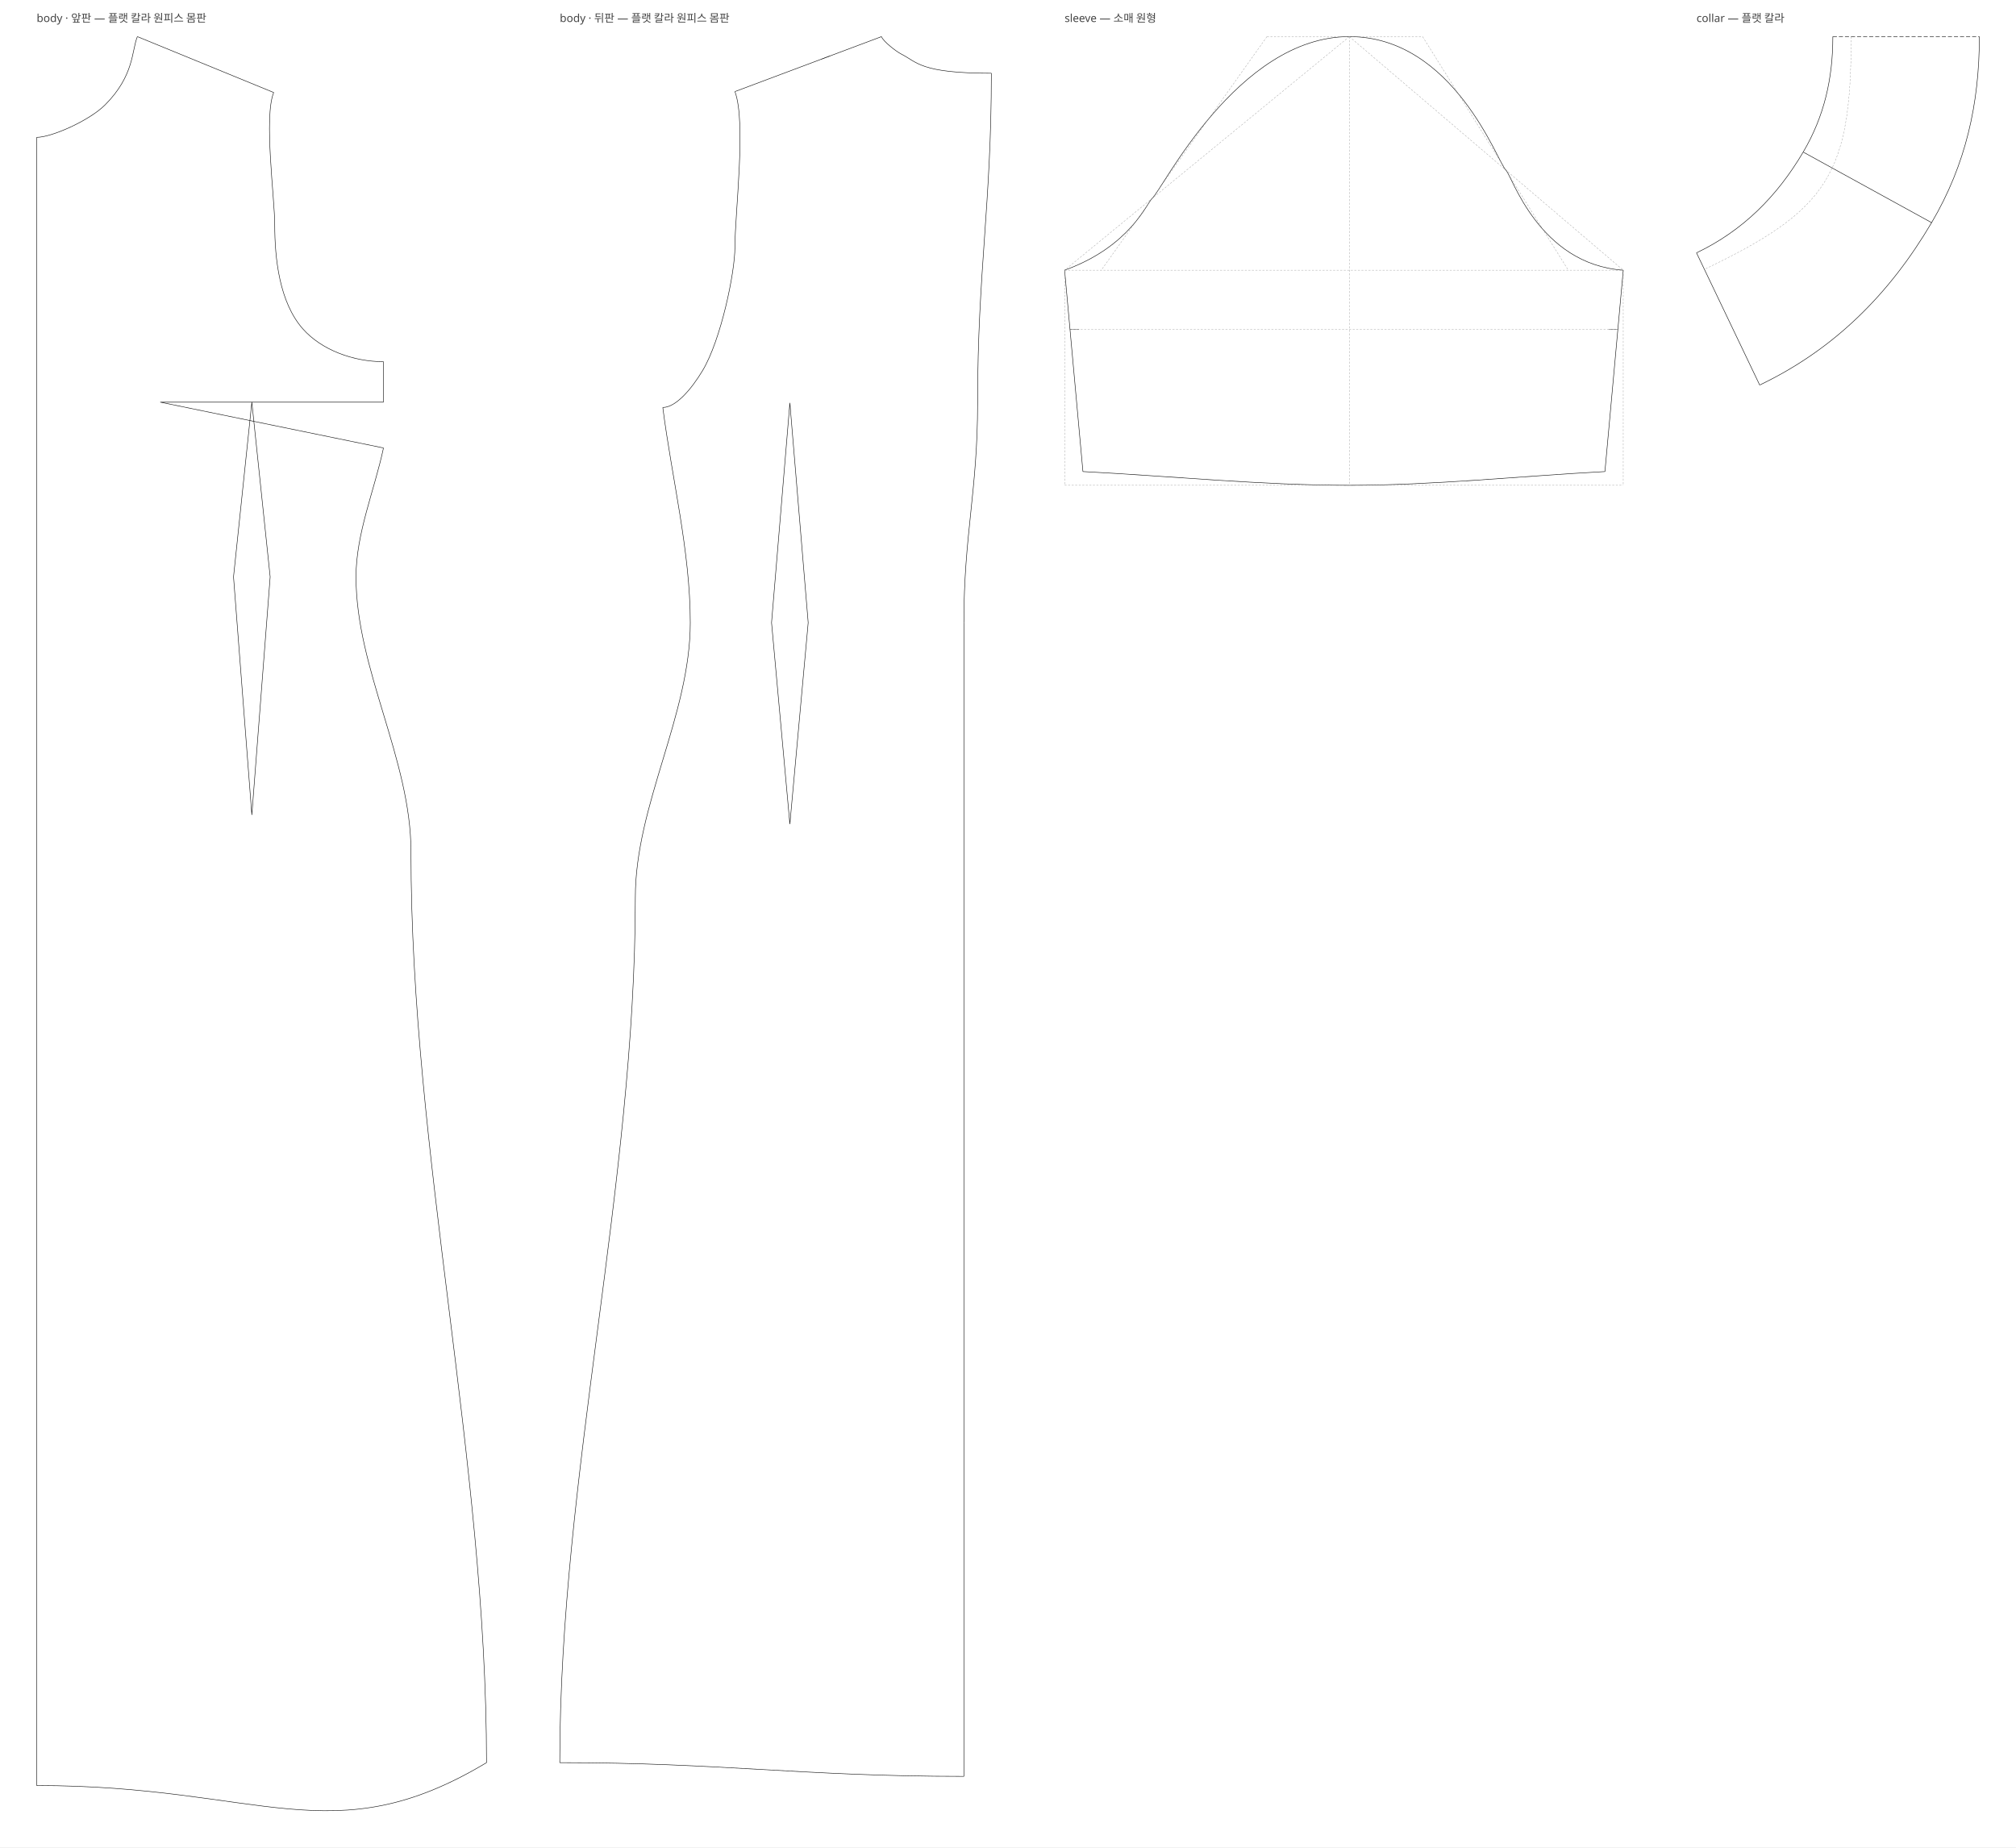
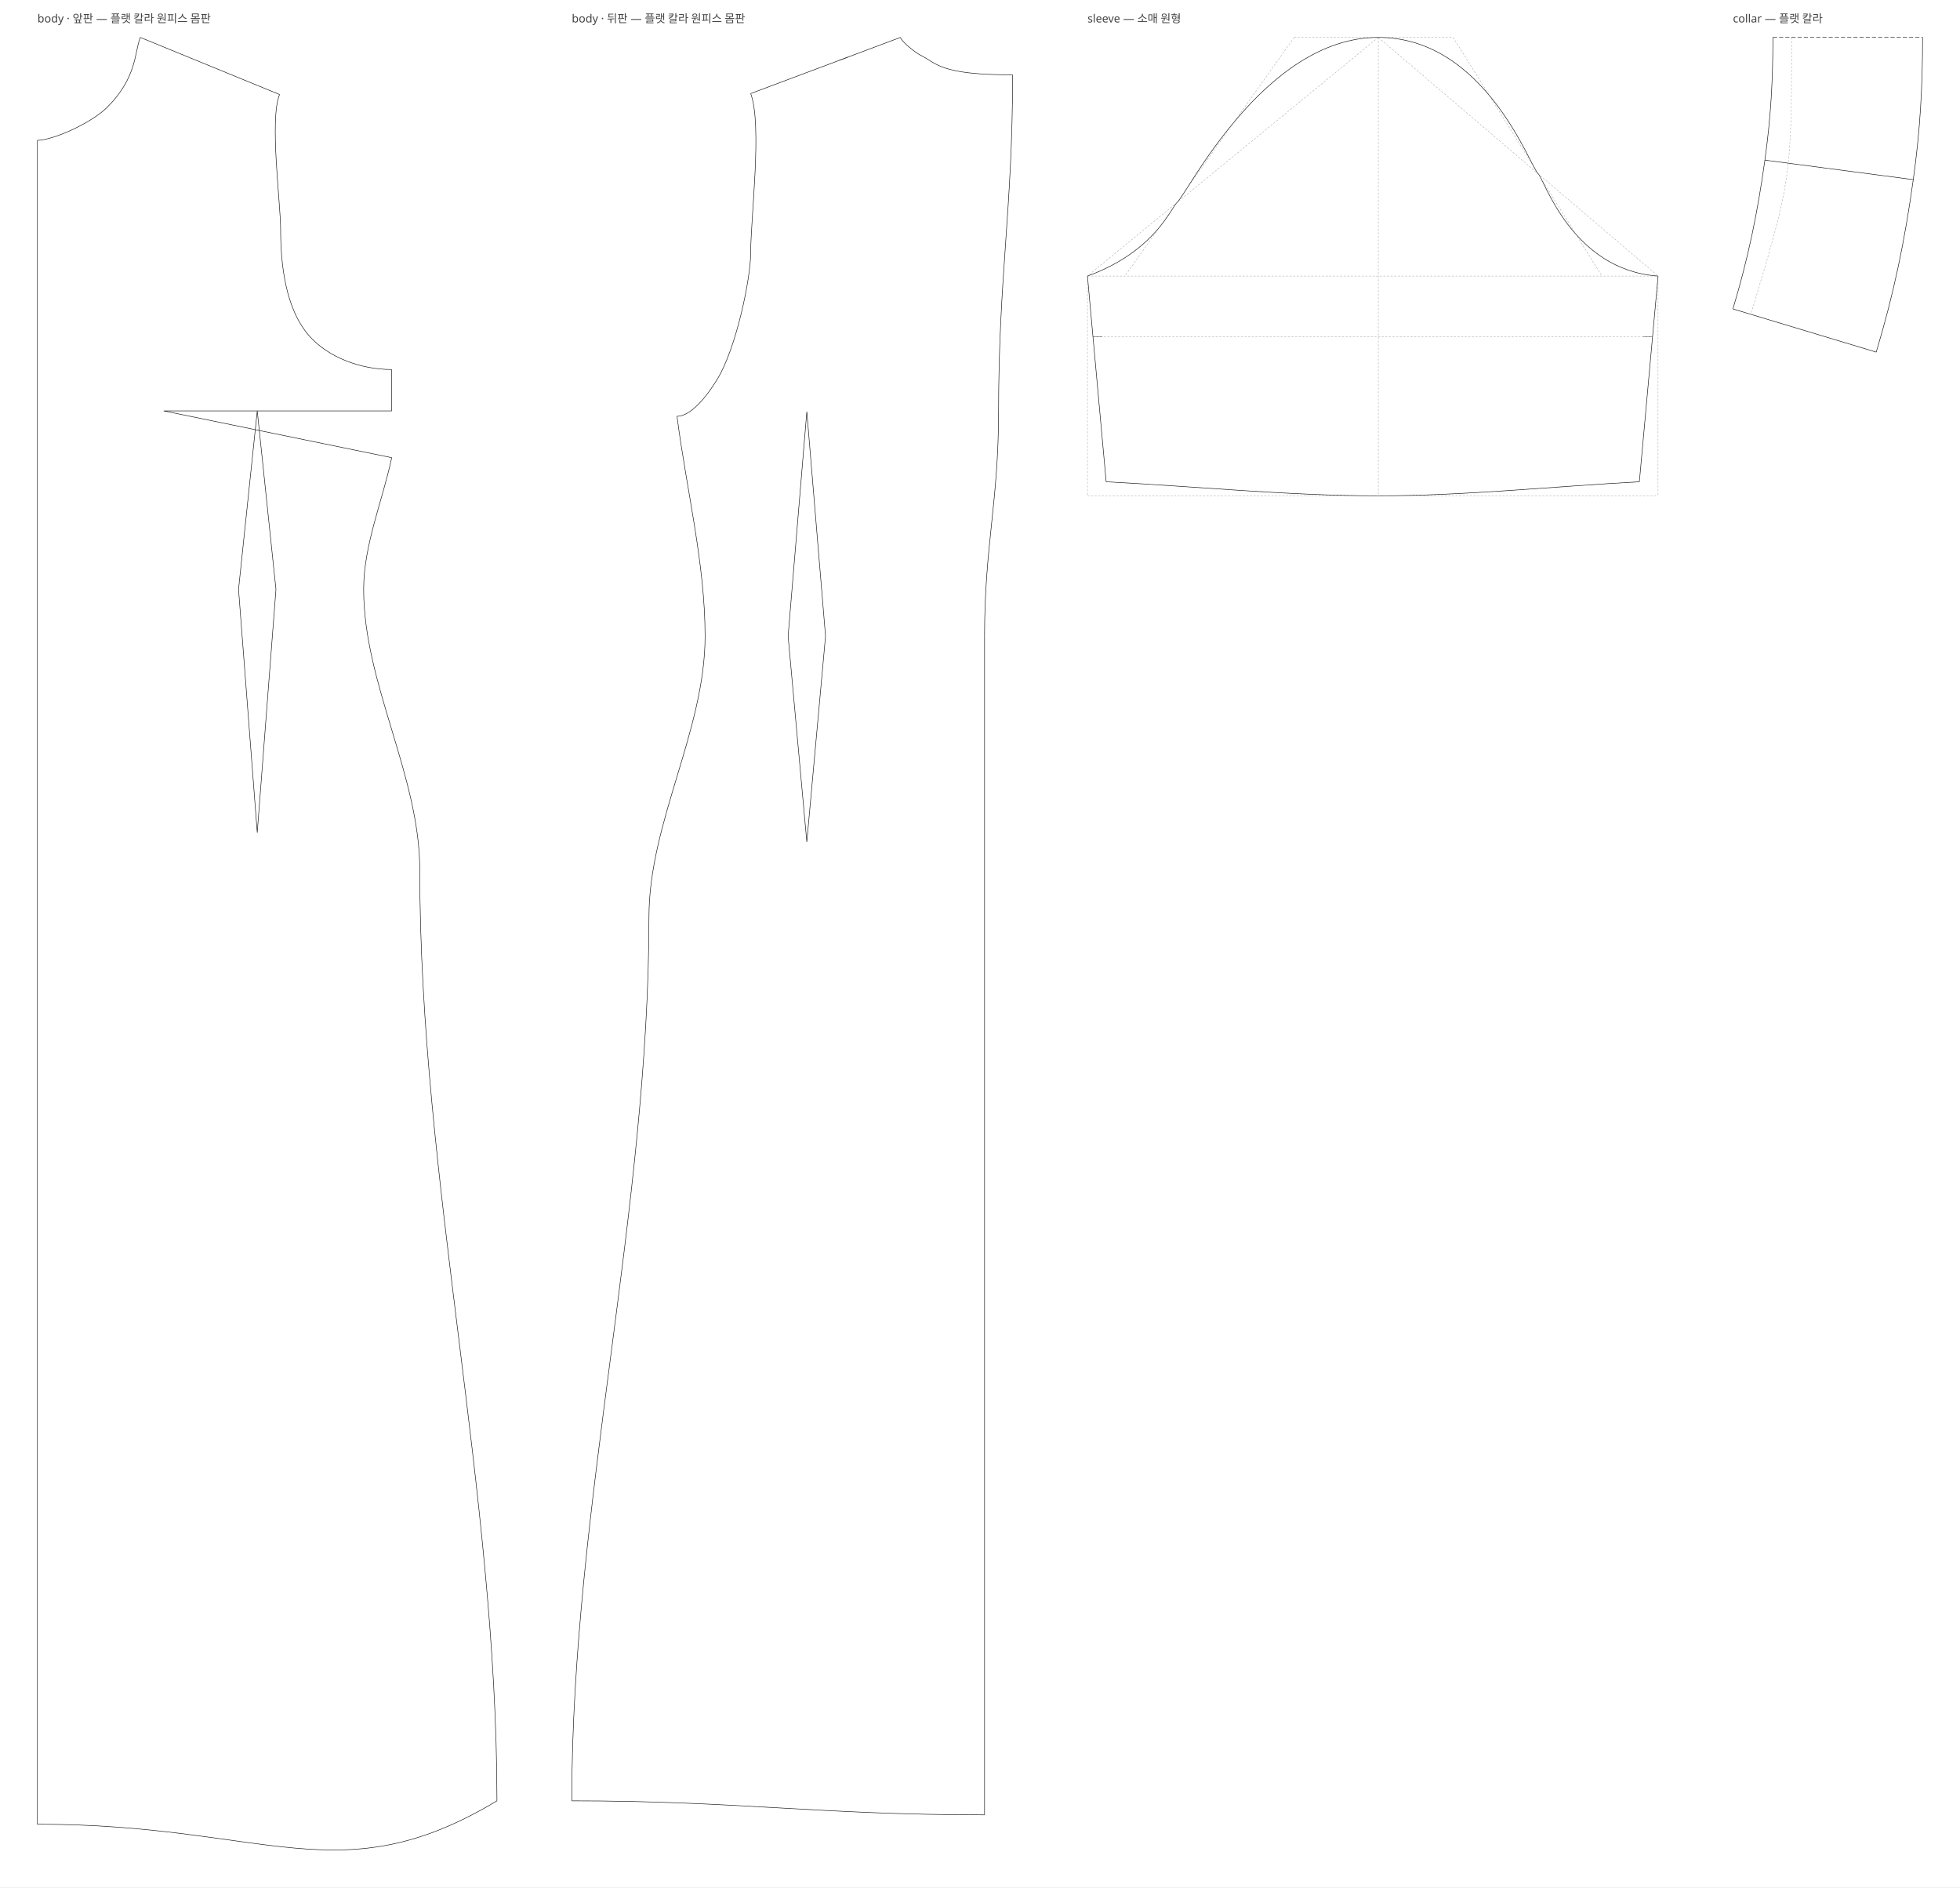
- <svg xmlns="http://www.w3.org/2000/svg" width="1397.869mm" height="1281.046mm" viewBox="0 0 1397.869 1281.046">
+ <svg xmlns="http://www.w3.org/2000/svg" width="1330.497mm" height="1281.046mm" viewBox="0 0 1330.497 1281.046">
  <rect width="100%" height="100%" fill="white" />
  <g id="body · 앞판">
    <g id="outline" fill="none" stroke="#111" stroke-width="0.35">
      <path d="M95.25 25.4C91.271 35.105 93.197 52.402 72.799 72.799C62.044 83.554 35.889 95.25 25.4 95.25" />
      <path d="M95.25 25.4L189.773 64.154" />
      <path d="M189.773 64.154C182.811 81.133 190.5 137.552 190.5 155.902C190.5 179.093 193.671 209.631 210.032 228.118C222.823 242.571 244.797 250.825 265.906 250.825" />
      <path d="M25.4 95.25L25.4 1238.25" />
      <path d="M265.906 250.825L265.906 278.903" />
      <path d="M265.906 310.653C259.62 340.154 246.856 369.887 246.856 400.05C246.856 464.16 284.956 526.44 284.956 590.55C284.956 799.768 337.344 1013.157 337.344 1222.375" />
      <path d="M25.4 1238.25C181.574 1238.25 230.209 1286.656 337.344 1222.375" />
    </g>
    <g id="dart" fill="none" stroke="#111" stroke-width="0.35">
      <path d="M265.906 278.903L111.125 278.903L265.906 310.653" />
      <path d="M174.625 278.903L161.925 400.05L174.625 565.15L187.325 400.05L174.625 278.903" />
    </g>
    <text x="25.4" y="15.24" font-size="7.62" font-family="sans-serif" fill="#444">body · 앞판 — 플랫 칼라 원피스 몸판</text>
  </g>
  <g id="body · 뒤판">
    <g id="outline" fill="none" stroke="#111" stroke-width="0.35">
      <path d="M611.188 25.4C612.451 28.77 621.446 35.706 624.658 37.33C636.109 43.12 637.985 50.8 687.388 50.8" />
      <path d="M509.587 63.5C517.547 84.726 509.587 147.701 509.587 171.45C509.587 189.135 499.894 235.744 487.172 256.984C479.437 269.898 468.613 282.575 459.581 282.575" />
      <path d="M687.388 50.8C687.388 142.319 677.862 187.881 677.862 279.4C677.862 340.479 668.337 370.721 668.337 431.8" />
      <path d="M668.337 431.8L668.337 1231.9" />
      <path d="M611.188 25.4L509.587 63.5" />
      <path d="M459.581 282.575C465.868 331.819 478.631 382.156 478.631 431.8C478.631 495.91 440.531 558.19 440.531 622.3C440.531 821.078 388.144 1023.597 388.144 1222.375" />
      <path d="M668.337 1231.9C556.195 1231.9 500.286 1222.375 388.144 1222.375" />
    </g>
    <g id="dart" fill="none" stroke="#111" stroke-width="0.35">
      <path d="M547.688 279.4L534.987 431.8L547.688 571.5L560.388 431.8L547.688 279.4" />
    </g>
    <g id="mark" fill="none" stroke="#111" stroke-width="0.21">
      <path d="M575.513 38.778L569.568 41.007" />
    </g>
    <text x="388.144" y="15.24" font-size="7.62" font-family="sans-serif" fill="#444">body · 뒤판 — 플랫 칼라 원피스 몸판</text>
  </g>
  <g id="sleeve">
    <g id="outline" fill="none" stroke="#111" stroke-width="0.35">
      <path d="M738.188 187.38C784.002 170.809 795.293 140.531 798.938 137.54C805.773 131.933 857.834 25.4 935.627 25.4" />
      <path d="M935.627 25.4C1008.37 25.4 1038.723 113.332 1044.149 117.96C1048.218 121.431 1066.847 183.272 1125.54 187.38" />
      <path d="M738.188 187.38L750.888 327.025" />
      <path d="M1125.54 187.38L1112.84 327.025" />
      <path d="M750.888 327.025C811.852 330.168 874.582 336.55 935.627 336.55C994.192 336.55 1054.36 330.168 1112.84 327.025" />
    </g>
    <g id="construction" fill="none" stroke="#888" stroke-width="0.21" stroke-dasharray="1.4,1.05">
      <path d="M935.627 25.4L935.627 336.55" />
      <path d="M738.188 187.38L1125.54 187.38" />
      <path d="M741.936 228.6L1121.791 228.6" />
      <path d="M878.477 25.4L986.427 25.4" />
      <path d="M935.627 25.4L738.188 187.38" />
      <path d="M935.627 25.4L1125.54 187.38" />
      <path d="M878.477 25.4L763.588 187.38" />
      <path d="M986.427 25.4L1087.44 187.38" />
      <path d="M738.188 187.38L738.188 336.55" />
      <path d="M1125.54 187.38L1125.54 336.55" />
      <path d="M738.188 336.55L1125.54 336.55" />
    </g>
    <g id="mark" fill="none" stroke="#111" stroke-width="0.21">
      <path d="M741.936 228.6L748.286 228.6" />
      <path d="M1121.791 228.6L1115.441 228.6" />
    </g>
    <text x="738.188" y="15.24" font-size="7.62" font-family="sans-serif" fill="#444">sleeve — 소매 원형</text>
  </g>
  <g id="collar">
    <g id="outline" fill="none" stroke="#111" stroke-width="0.35">
-       <path d="M1270.869 25.4C1270.869 54.329 1265.004 80.535 1250.315 105.457C1232.23 136.142 1208.477 159.985 1176.34 175.343" />
-       <path d="M1372.469 25.4C1372.469 72.015 1363.017 114.243 1339.349 154.402C1310.207 203.847 1271.932 242.266 1220.147 267.013" />
-       <path d="M1176.34 175.343L1220.147 267.013" />
+       <path d="M1203.497 25.4C1203.497 54.615 1202.079 79.757 1198.045 108.692C1193.052 144.506 1186.77 175.078 1176.34 209.701" />
+       <path d="M1305.097 25.4C1305.097 59.26 1303.453 88.401 1298.778 121.937C1292.992 163.445 1285.71 198.878 1273.622 239.007" />
+       <path d="M1176.34 209.701L1273.622 239.007" />
    </g>
    <g id="construction" fill="none" stroke="#888" stroke-width="0.21" stroke-dasharray="1.4,1.05">
-       <path d="M1283.569 25.4C1283.569 120.799 1267.892 145.667 1181.816 186.801" />
+       <path d="M1216.197 25.4C1216.197 120.397 1215.902 122.405 1188.5 213.364" />
    </g>
    <g id="notch" fill="none" stroke="#111" stroke-width="0.35">
-       <path d="M1250.315 105.457L1339.349 154.402" />
+       <path d="M1198.045 108.692L1298.778 121.937" />
    </g>
    <g id="fold" fill="none" stroke="#111" stroke-width="0.35" stroke-dasharray="2.8,1.4">
-       <path d="M1270.869 25.4L1372.469 25.4" />
+       <path d="M1203.497 25.4L1305.097 25.4" />
    </g>
    <text x="1176.34" y="15.24" font-size="7.62" font-family="sans-serif" fill="#444">collar — 플랫 칼라</text>
  </g>
</svg>
